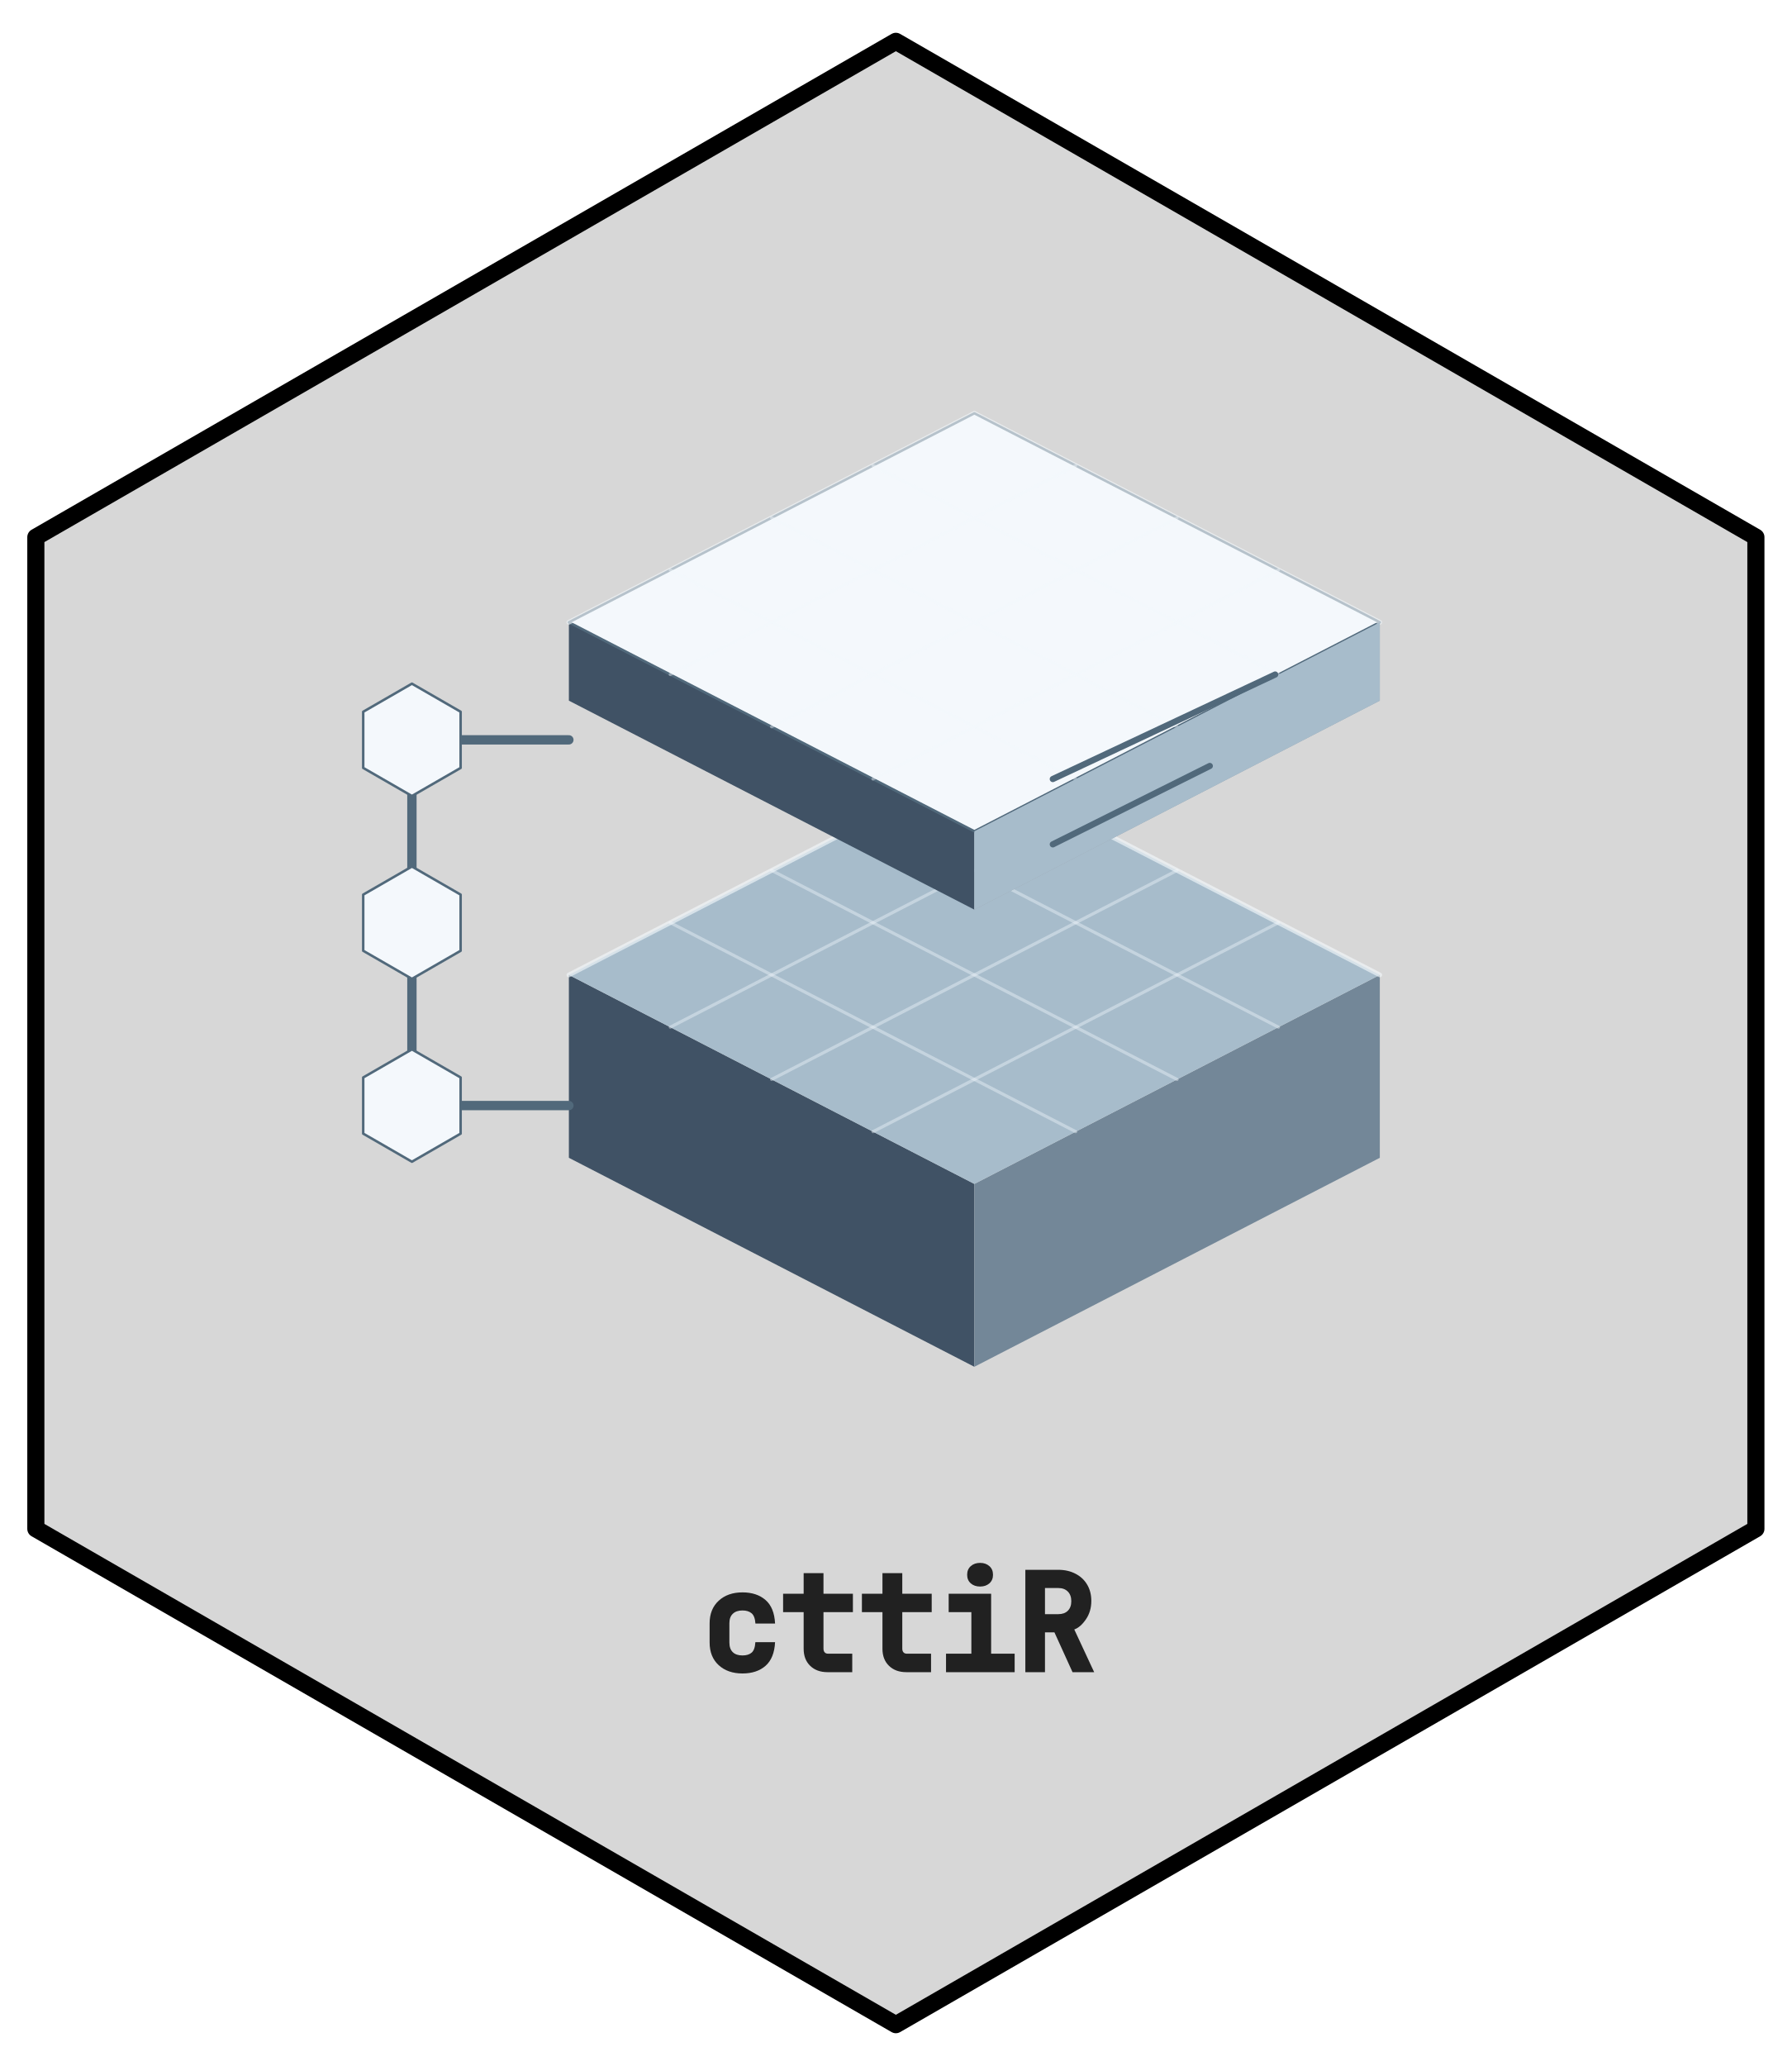
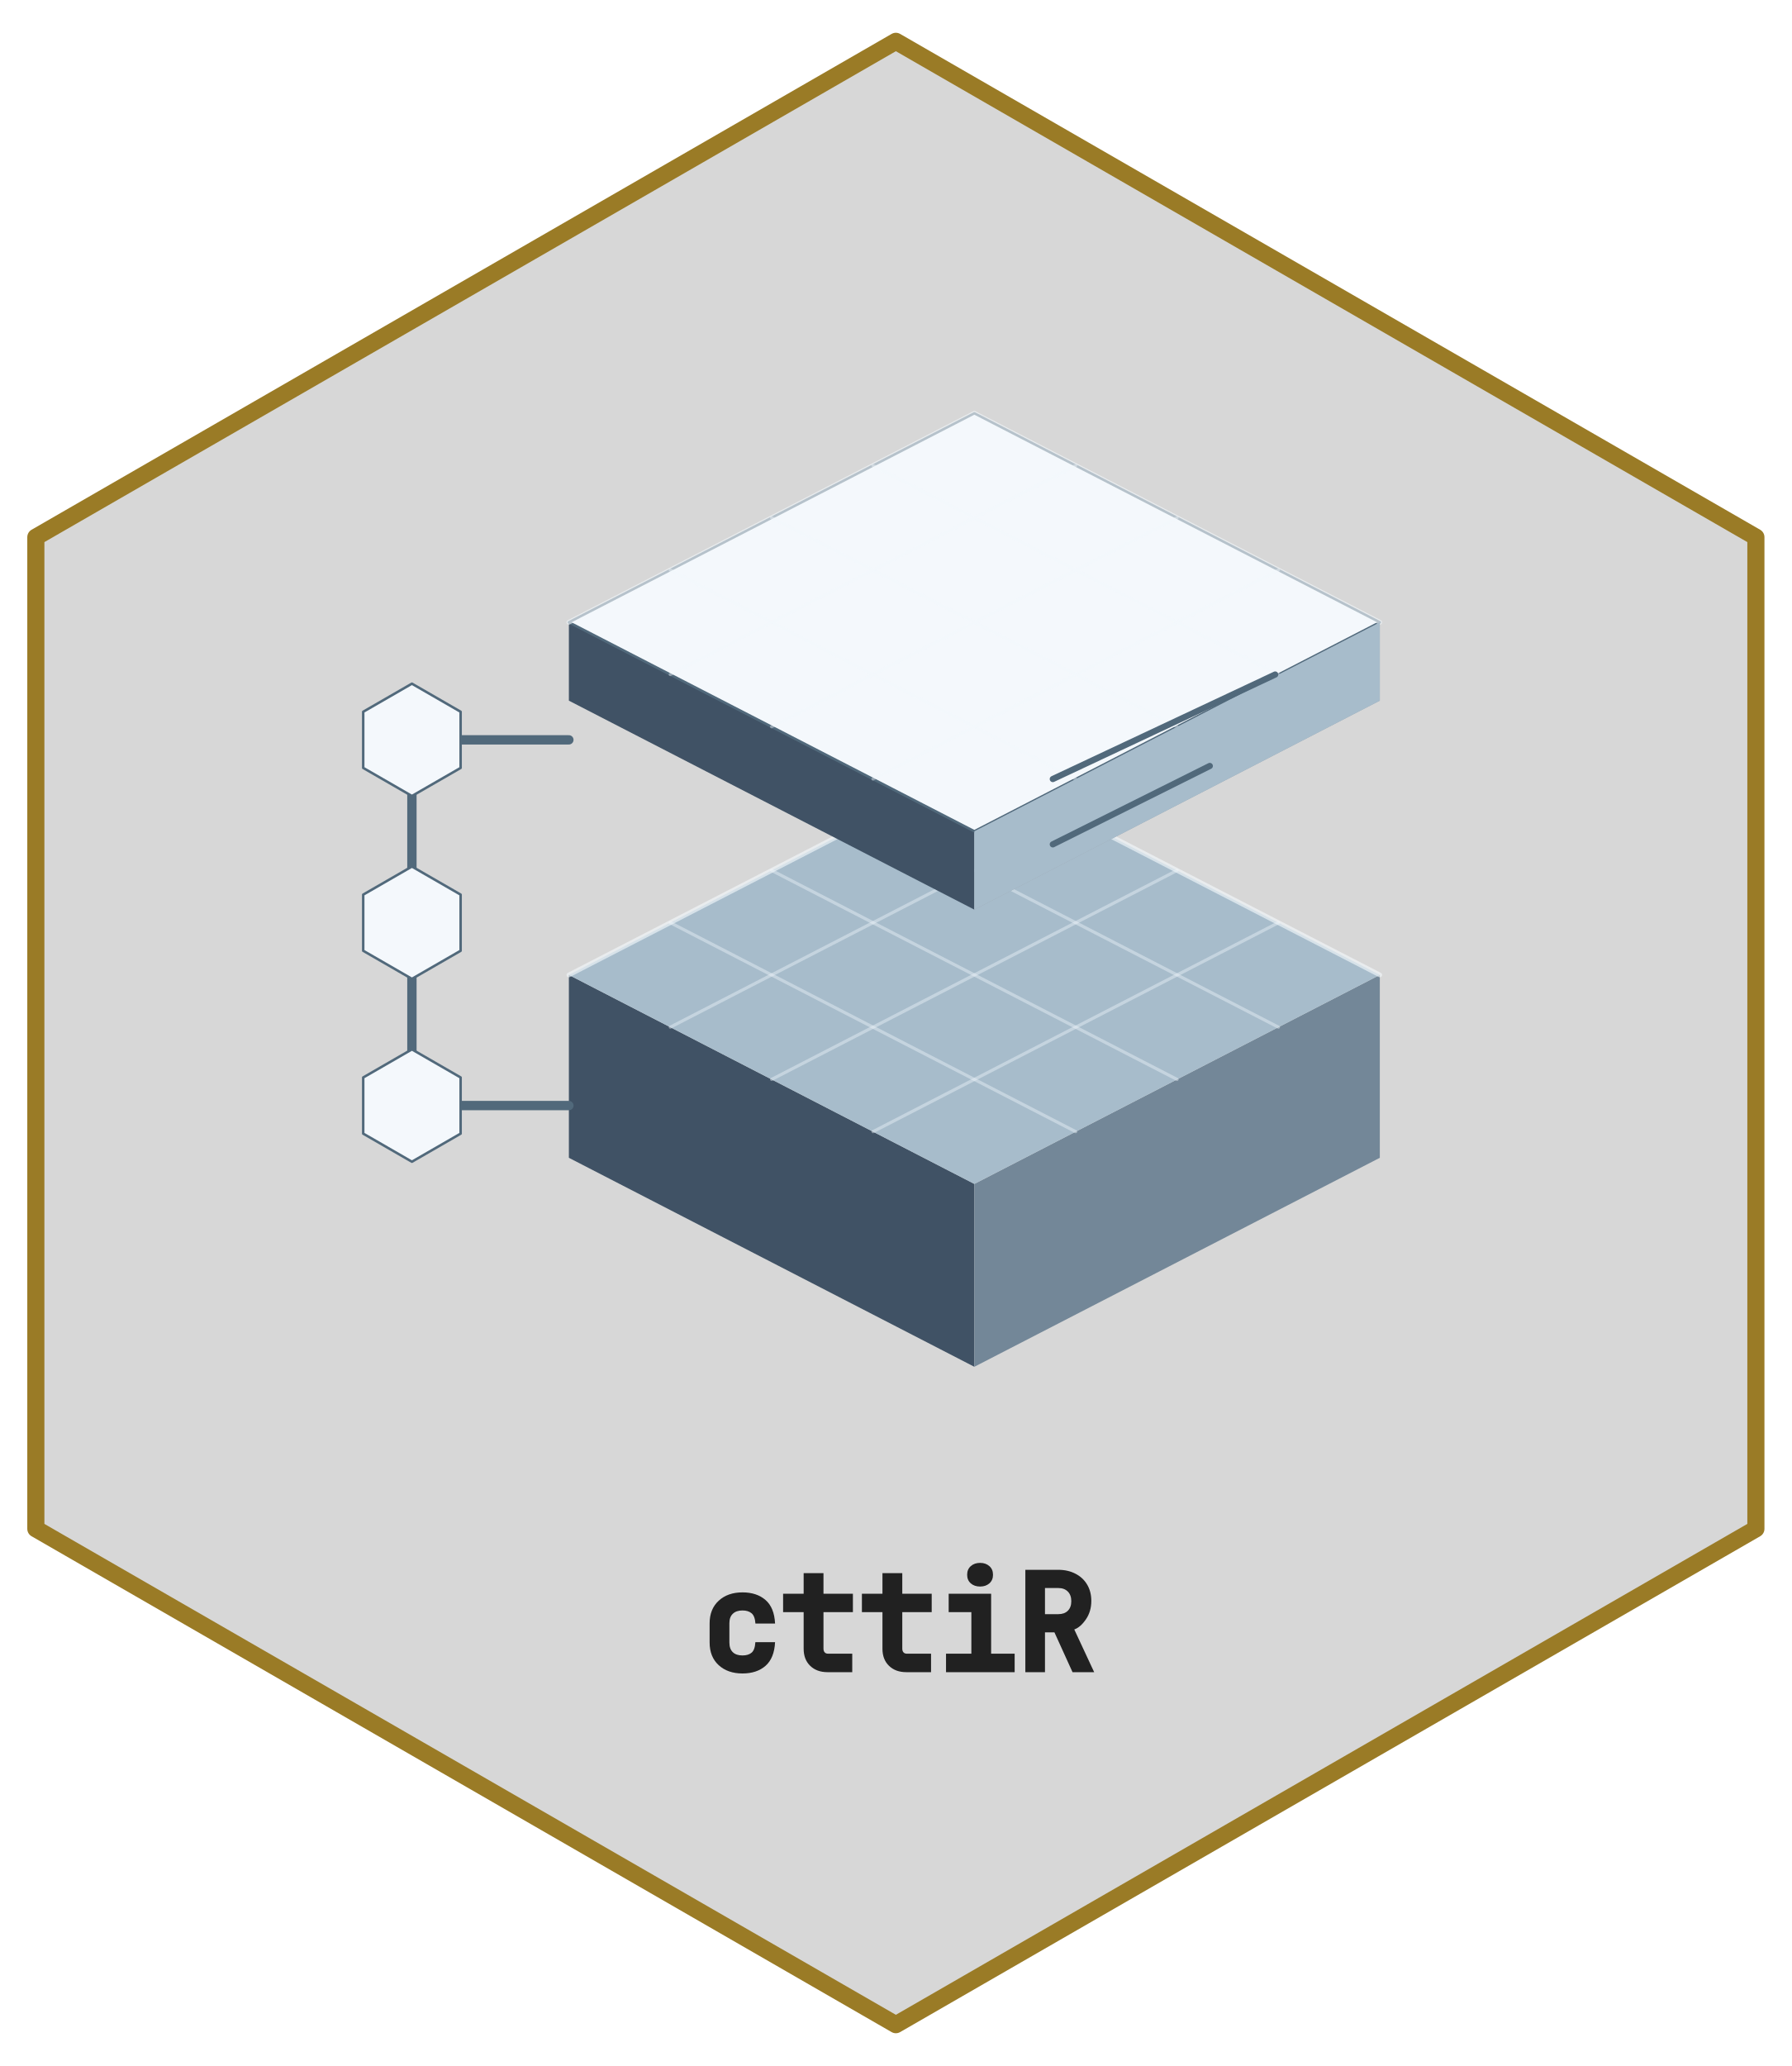
<svg xmlns="http://www.w3.org/2000/svg" xmlns:xlink="http://www.w3.org/1999/xlink" width="432" height="498" viewBox="0 0 432 498">
  <defs>
    <g>
      <g id="glyph-0-0">
        <path d="M 10.516 0.312 C 8.148 0.312 6.238 -0.352 4.781 -1.688 C 3.32 -3.031 2.594 -4.852 2.594 -7.156 L 2.594 -11.766 C 2.594 -14.055 3.32 -15.875 4.781 -17.219 C 6.238 -18.562 8.148 -19.234 10.516 -19.234 C 12.816 -19.234 14.672 -18.617 16.078 -17.391 C 17.484 -16.172 18.25 -14.281 18.375 -11.719 L 13.641 -11.719 C 13.555 -12.938 13.242 -13.766 12.703 -14.203 C 12.172 -14.648 11.441 -14.875 10.516 -14.875 C 9.516 -14.875 8.738 -14.609 8.188 -14.078 C 7.633 -13.555 7.359 -12.797 7.359 -11.797 L 7.359 -7.156 C 7.359 -6.125 7.633 -5.344 8.188 -4.812 C 8.738 -4.289 9.516 -4.031 10.516 -4.031 C 11.461 -4.031 12.195 -4.254 12.719 -4.703 C 13.25 -5.148 13.551 -5.992 13.625 -7.234 L 18.375 -7.234 C 18.25 -4.672 17.484 -2.77 16.078 -1.531 C 14.672 -0.301 12.816 0.312 10.516 0.312 Z M 10.516 0.312 " />
      </g>
      <g id="glyph-0-1">
        <path d="M 12.016 0 C 10.285 0 8.895 -0.508 7.844 -1.531 C 6.789 -2.551 6.266 -3.922 6.266 -5.641 L 6.266 -14.469 L 1.312 -14.469 L 1.312 -18.906 L 6.266 -18.906 L 6.266 -23.875 L 11.047 -23.875 L 11.047 -18.906 L 18.141 -18.906 L 18.141 -14.469 L 11.047 -14.469 L 11.047 -5.688 C 11.047 -5.289 11.145 -4.984 11.344 -4.766 C 11.539 -4.555 11.816 -4.453 12.172 -4.453 L 17.984 -4.453 L 17.984 0 Z M 12.016 0 " />
      </g>
      <g id="glyph-0-2">
        <path d="M 2.594 0 L 2.594 -4.453 L 8.703 -4.453 L 8.703 -14.469 L 3.234 -14.469 L 3.234 -18.906 L 13.469 -18.906 L 13.469 -4.453 L 19.141 -4.453 L 19.141 0 Z M 10.812 -20.641 C 9.895 -20.641 9.145 -20.895 8.562 -21.406 C 7.977 -21.926 7.688 -22.613 7.688 -23.469 C 7.688 -24.352 7.977 -25.051 8.562 -25.562 C 9.145 -26.082 9.895 -26.344 10.812 -26.344 C 11.719 -26.344 12.461 -26.082 13.047 -25.562 C 13.629 -25.051 13.922 -24.352 13.922 -23.469 C 13.922 -22.613 13.629 -21.926 13.047 -21.406 C 12.461 -20.895 11.719 -20.641 10.812 -20.641 Z M 10.812 -20.641 " />
      </g>
      <g id="glyph-0-3">
        <path d="M 2.719 0 L 2.719 -24.672 L 10.672 -24.672 C 12.223 -24.672 13.598 -24.359 14.797 -23.734 C 16.004 -23.117 16.941 -22.25 17.609 -21.125 C 18.285 -20 18.625 -18.68 18.625 -17.172 C 18.625 -15.473 18.188 -13.988 17.312 -12.719 C 16.445 -11.457 15.516 -10.648 14.516 -10.297 L 19.312 0 L 14.094 0 L 9.734 -9.594 L 7.453 -9.594 L 7.453 0 Z M 7.453 -13.984 L 10.672 -13.984 C 11.648 -13.984 12.414 -14.258 12.969 -14.812 C 13.52 -15.363 13.797 -16.129 13.797 -17.109 C 13.797 -18.098 13.516 -18.875 12.953 -19.438 C 12.391 -20 11.629 -20.281 10.672 -20.281 L 7.453 -20.281 Z M 7.453 -13.984 " />
      </g>
    </g>
  </defs>
-   <path fill-rule="nonzero" fill="rgb(84.314%, 84.314%, 84.314%)" fill-opacity="1" stroke-width="4.125" stroke-linecap="round" stroke-linejoin="round" stroke="rgb(0%, 0%, 0%)" stroke-opacity="1" stroke-miterlimit="10" d="M 216 9.961 L 423.359 129.48 L 423.359 368.52 L 216 488.039 L 8.641 368.52 L 8.641 129.48 Z M 216 9.961 " />
+   <path fill-rule="nonzero" fill="rgb(84.314%, 84.314%, 84.314%)" fill-opacity="1" stroke-width="4.125" stroke-linecap="round" stroke-linejoin="round" stroke="rgb(60.392%, 48.235%, 14.902%)" stroke-opacity="1" stroke-miterlimit="10" d="M 216 9.961 L 423.359 129.48 L 423.359 368.52 L 216 488.039 L 8.641 368.52 L 8.641 129.48 Z M 216 9.961 " />
  <path fill-rule="nonzero" fill="rgb(25.098%, 32.157%, 39.608%)" fill-opacity="1" d="M 137.16 235.004 L 234.922 285.379 L 234.922 329.457 L 137.16 279.082 Z M 137.16 235.004 " />
  <path fill-rule="nonzero" fill="rgb(45.098%, 52.941%, 59.608%)" fill-opacity="1" d="M 234.922 285.379 L 332.684 235.004 L 332.684 279.082 L 234.922 329.457 Z M 234.922 285.379 " />
  <path fill-rule="nonzero" fill="rgb(65.49%, 73.725%, 79.608%)" fill-opacity="1" d="M 137.16 235.004 L 234.922 184.633 L 332.684 235.004 L 234.922 285.379 Z M 137.16 235.004 " />
  <path fill="none" stroke-width="0.75" stroke-linecap="round" stroke-linejoin="round" stroke="rgb(95.686%, 97.255%, 98.824%)" stroke-opacity="0.4" stroke-miterlimit="10" d="M 161.602 222.41 L 259.363 272.785 " />
  <path fill="none" stroke-width="0.75" stroke-linecap="round" stroke-linejoin="round" stroke="rgb(95.686%, 97.255%, 98.824%)" stroke-opacity="0.4" stroke-miterlimit="10" d="M 210.48 272.785 L 308.242 222.41 " />
  <path fill="none" stroke-width="0.75" stroke-linecap="round" stroke-linejoin="round" stroke="rgb(95.686%, 97.255%, 98.824%)" stroke-opacity="0.4" stroke-miterlimit="10" d="M 186.039 209.816 L 283.801 260.191 " />
  <path fill="none" stroke-width="0.75" stroke-linecap="round" stroke-linejoin="round" stroke="rgb(95.686%, 97.255%, 98.824%)" stroke-opacity="0.4" stroke-miterlimit="10" d="M 186.039 260.191 L 283.801 209.816 " />
  <path fill="none" stroke-width="0.75" stroke-linecap="round" stroke-linejoin="round" stroke="rgb(95.686%, 97.255%, 98.824%)" stroke-opacity="0.4" stroke-miterlimit="10" d="M 210.48 197.227 L 308.242 247.598 " />
  <path fill="none" stroke-width="0.75" stroke-linecap="round" stroke-linejoin="round" stroke="rgb(95.686%, 97.255%, 98.824%)" stroke-opacity="0.4" stroke-miterlimit="10" d="M 161.602 247.598 L 259.363 197.227 " />
  <path fill="none" stroke-width="1.125" stroke-linecap="round" stroke-linejoin="round" stroke="rgb(95.686%, 97.255%, 98.824%)" stroke-opacity="0.62" stroke-miterlimit="10" d="M 137.16 235.004 L 234.922 184.633 L 332.684 235.004 " />
  <path fill-rule="nonzero" fill="rgb(25.098%, 32.157%, 39.608%)" fill-opacity="1" d="M 137.16 150 L 234.922 200.375 L 234.922 219.262 L 137.16 168.891 Z M 137.16 150 " />
  <path fill-rule="nonzero" fill="rgb(60.392%, 64.706%, 69.02%)" fill-opacity="1" d="M 234.922 200.375 L 332.684 150 L 332.684 168.891 L 234.922 219.262 Z M 234.922 200.375 " />
  <path fill-rule="nonzero" fill="rgb(95.686%, 97.255%, 98.824%)" fill-opacity="1" stroke-width="0.6" stroke-linecap="round" stroke-linejoin="round" stroke="rgb(31.765%, 41.176%, 48.235%)" stroke-opacity="1" stroke-miterlimit="10" d="M 137.16 150 L 234.922 99.625 L 332.684 150 L 234.922 200.375 Z M 137.16 150 " />
  <path fill="none" stroke-width="0.75" stroke-linecap="round" stroke-linejoin="round" stroke="rgb(95.686%, 97.255%, 98.824%)" stroke-opacity="0.4" stroke-miterlimit="10" d="M 161.602 137.406 L 259.363 187.781 " />
  <path fill="none" stroke-width="0.75" stroke-linecap="round" stroke-linejoin="round" stroke="rgb(95.686%, 97.255%, 98.824%)" stroke-opacity="0.4" stroke-miterlimit="10" d="M 210.48 187.781 L 308.242 137.406 " />
  <path fill="none" stroke-width="0.75" stroke-linecap="round" stroke-linejoin="round" stroke="rgb(95.686%, 97.255%, 98.824%)" stroke-opacity="0.4" stroke-miterlimit="10" d="M 186.039 124.812 L 283.801 175.188 " />
  <path fill="none" stroke-width="0.75" stroke-linecap="round" stroke-linejoin="round" stroke="rgb(95.686%, 97.255%, 98.824%)" stroke-opacity="0.4" stroke-miterlimit="10" d="M 186.039 175.188 L 283.801 124.812 " />
  <path fill="none" stroke-width="0.75" stroke-linecap="round" stroke-linejoin="round" stroke="rgb(95.686%, 97.255%, 98.824%)" stroke-opacity="0.4" stroke-miterlimit="10" d="M 210.48 112.219 L 308.242 162.594 " />
  <path fill="none" stroke-width="0.75" stroke-linecap="round" stroke-linejoin="round" stroke="rgb(95.686%, 97.255%, 98.824%)" stroke-opacity="0.4" stroke-miterlimit="10" d="M 161.602 162.594 L 259.363 112.219 " />
  <path fill="none" stroke-width="1.125" stroke-linecap="round" stroke-linejoin="round" stroke="rgb(95.686%, 97.255%, 98.824%)" stroke-opacity="0.62" stroke-miterlimit="10" d="M 137.16 150 L 234.922 99.625 L 332.684 150 " />
  <path fill="none" stroke-width="2.25" stroke-linecap="round" stroke-linejoin="round" stroke="rgb(31.765%, 41.176%, 48.235%)" stroke-opacity="1" stroke-miterlimit="10" d="M 137.16 178.336 L 99.316 178.336 L 99.316 266.488 L 137.16 266.488 " />
  <path fill-rule="nonzero" fill="rgb(95.686%, 97.255%, 98.824%)" fill-opacity="1" stroke-width="0.6" stroke-linecap="round" stroke-linejoin="round" stroke="rgb(31.765%, 41.176%, 48.235%)" stroke-opacity="1" stroke-miterlimit="10" d="M 99.316 252.949 L 87.574 259.719 L 87.574 273.258 L 99.316 280.027 L 111.059 273.258 L 111.059 259.719 Z M 99.316 252.949 " />
  <path fill-rule="nonzero" fill="rgb(95.686%, 97.255%, 98.824%)" fill-opacity="1" stroke-width="0.6" stroke-linecap="round" stroke-linejoin="round" stroke="rgb(31.765%, 41.176%, 48.235%)" stroke-opacity="1" stroke-miterlimit="10" d="M 99.316 208.875 L 87.574 215.645 L 87.574 229.18 L 99.316 235.949 L 111.059 229.18 L 111.059 215.645 Z M 99.316 208.875 " />
  <path fill-rule="nonzero" fill="rgb(95.686%, 97.255%, 98.824%)" fill-opacity="1" stroke-width="0.6" stroke-linecap="round" stroke-linejoin="round" stroke="rgb(31.765%, 41.176%, 48.235%)" stroke-opacity="1" stroke-miterlimit="10" d="M 99.316 164.797 L 87.574 171.566 L 87.574 185.105 L 99.316 191.871 L 111.059 185.105 L 111.059 171.566 Z M 99.316 164.797 " />
  <path fill-rule="nonzero" fill="rgb(65.49%, 73.725%, 79.608%)" fill-opacity="1" d="M 234.922 200.375 L 332.684 150 L 332.684 168.891 L 234.922 219.262 Z M 234.922 200.375 " />
  <path fill="none" stroke-width="1.5" stroke-linecap="round" stroke-linejoin="round" stroke="rgb(31.765%, 41.176%, 48.235%)" stroke-opacity="1" stroke-miterlimit="10" d="M 253.844 187.781 L 307.453 162.594 " />
  <path fill="none" stroke-width="1.5" stroke-linecap="round" stroke-linejoin="round" stroke="rgb(31.765%, 41.176%, 48.235%)" stroke-opacity="1" stroke-miterlimit="10" d="M 253.844 203.523 L 291.688 184.633 " />
  <g fill="rgb(12.941%, 12.941%, 12.941%)" fill-opacity="1">
    <use xlink:href="#glyph-0-0" x="168.5" y="403.069" />
    <use xlink:href="#glyph-0-1" x="187.5" y="403.069" />
    <use xlink:href="#glyph-0-1" x="206.5" y="403.069" />
    <use xlink:href="#glyph-0-2" x="225.5" y="403.069" />
    <use xlink:href="#glyph-0-3" x="244.5" y="403.069" />
  </g>
</svg>
